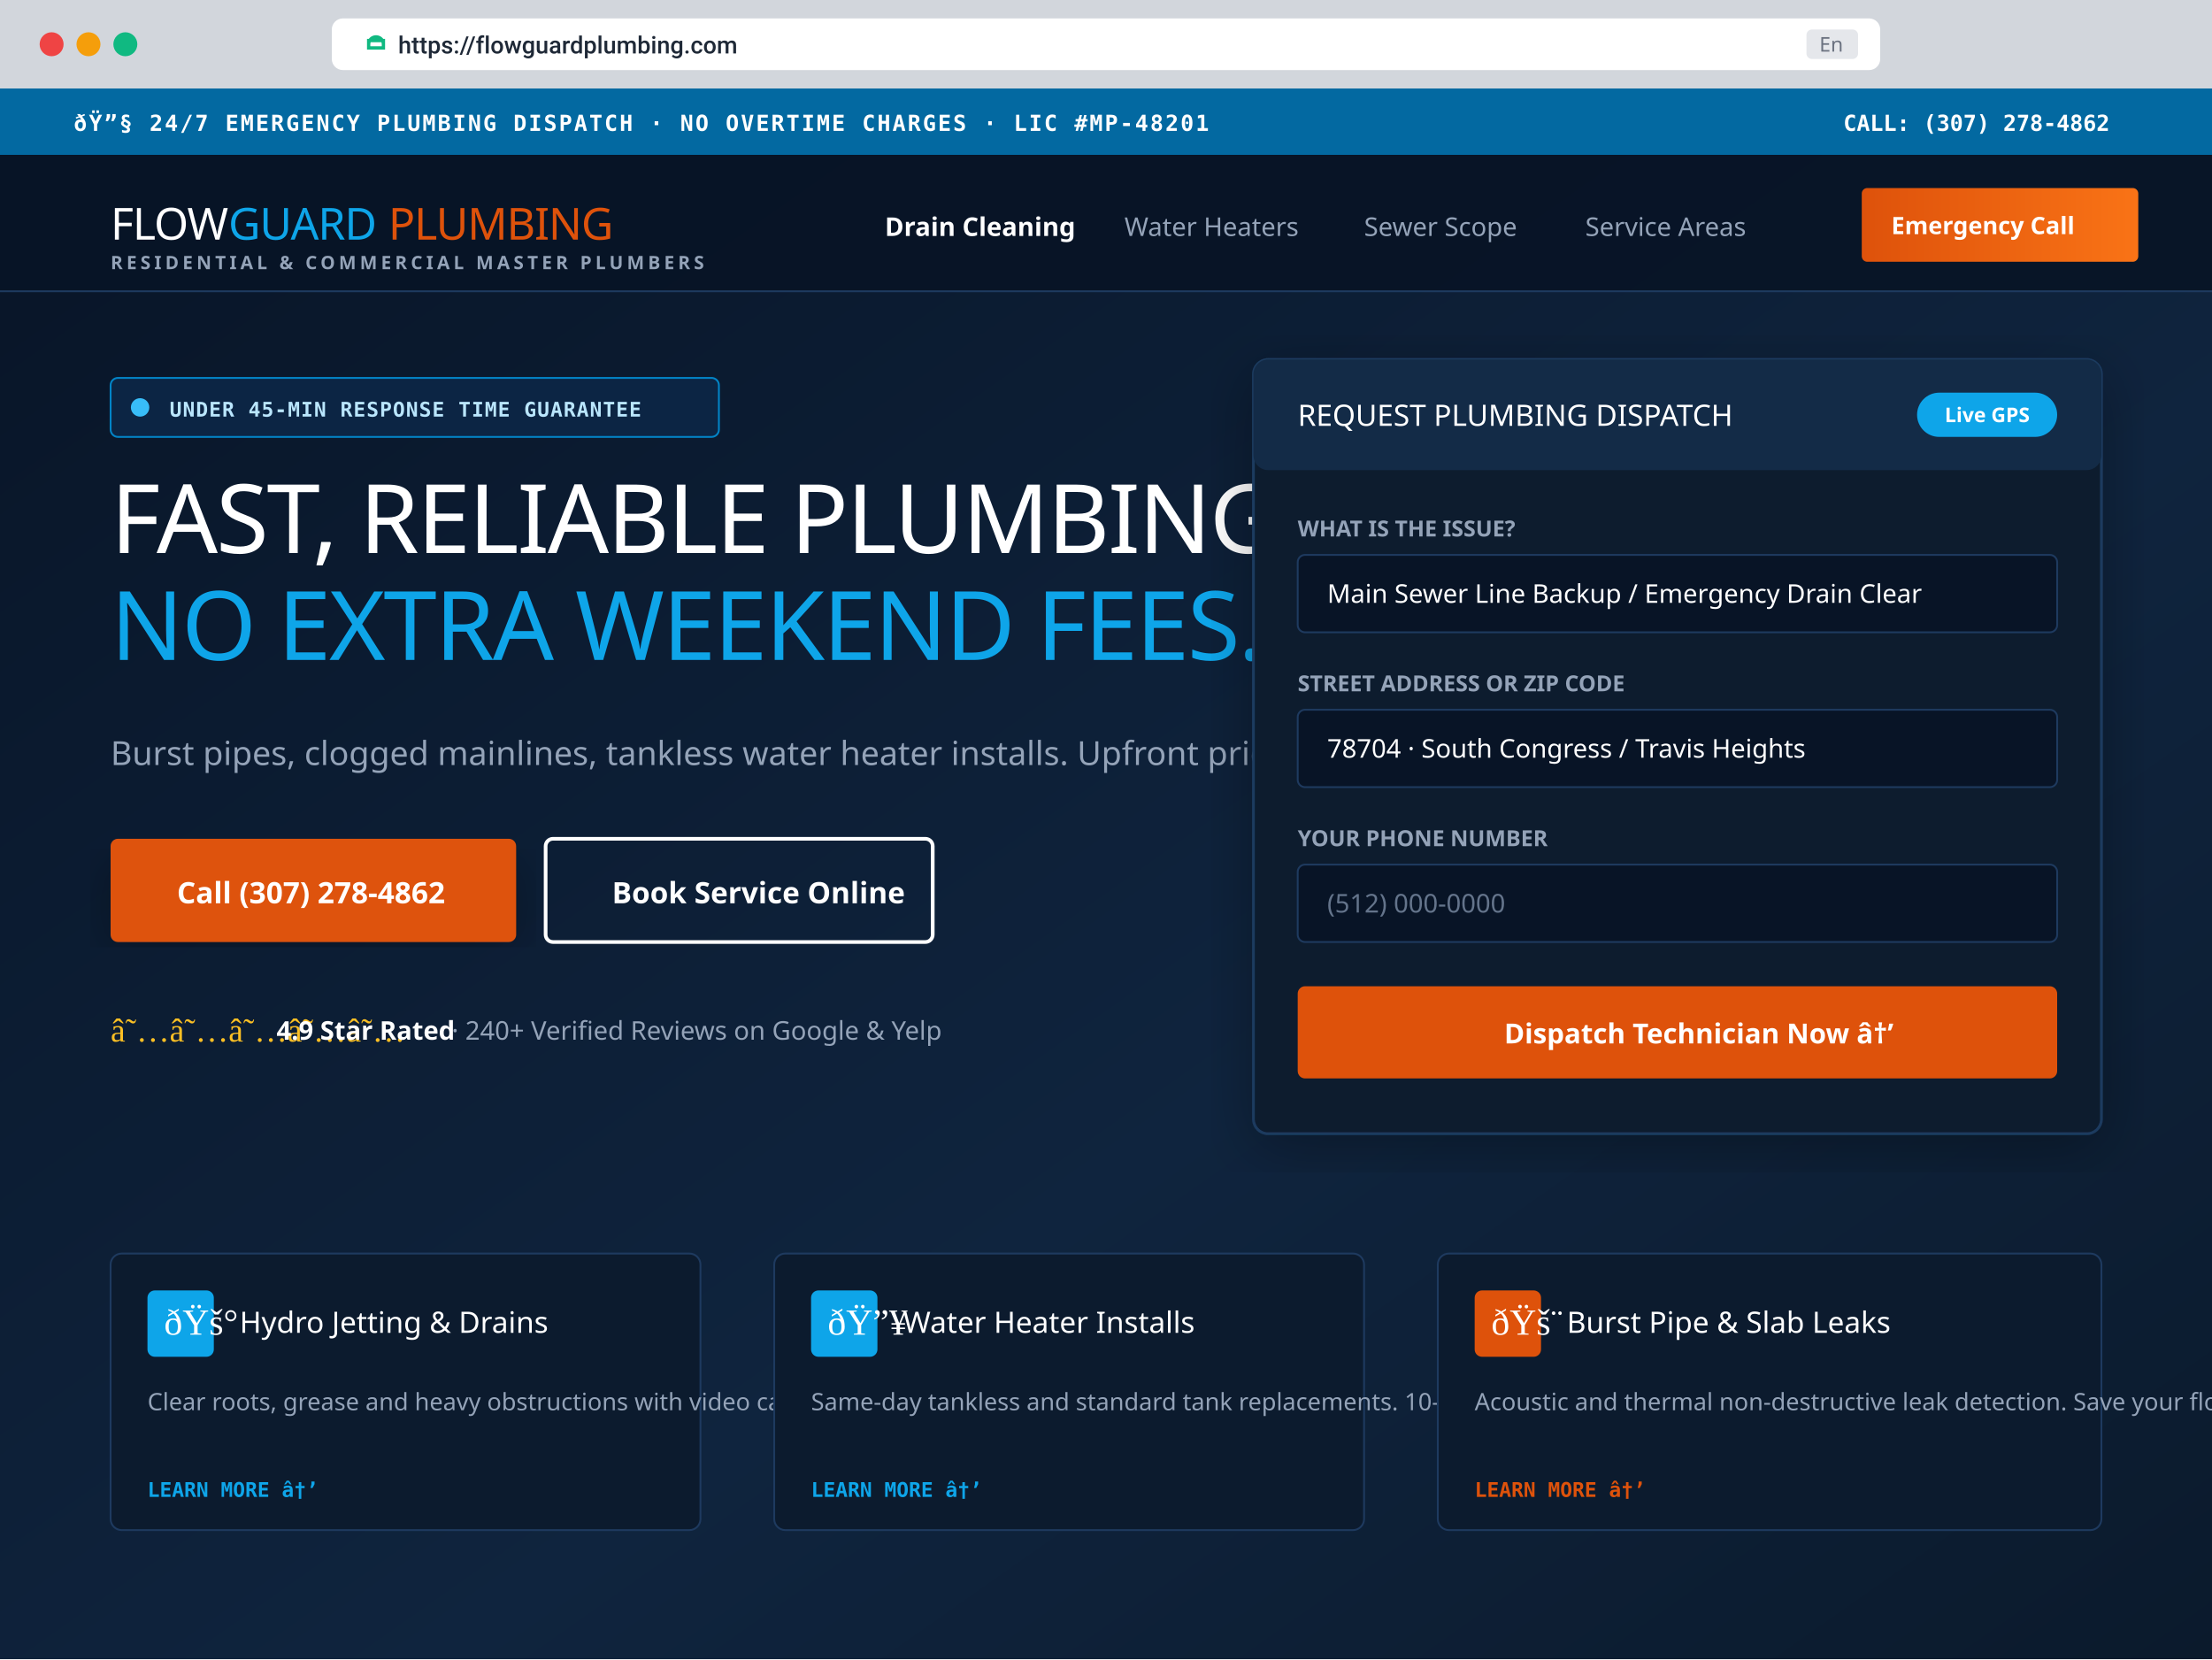
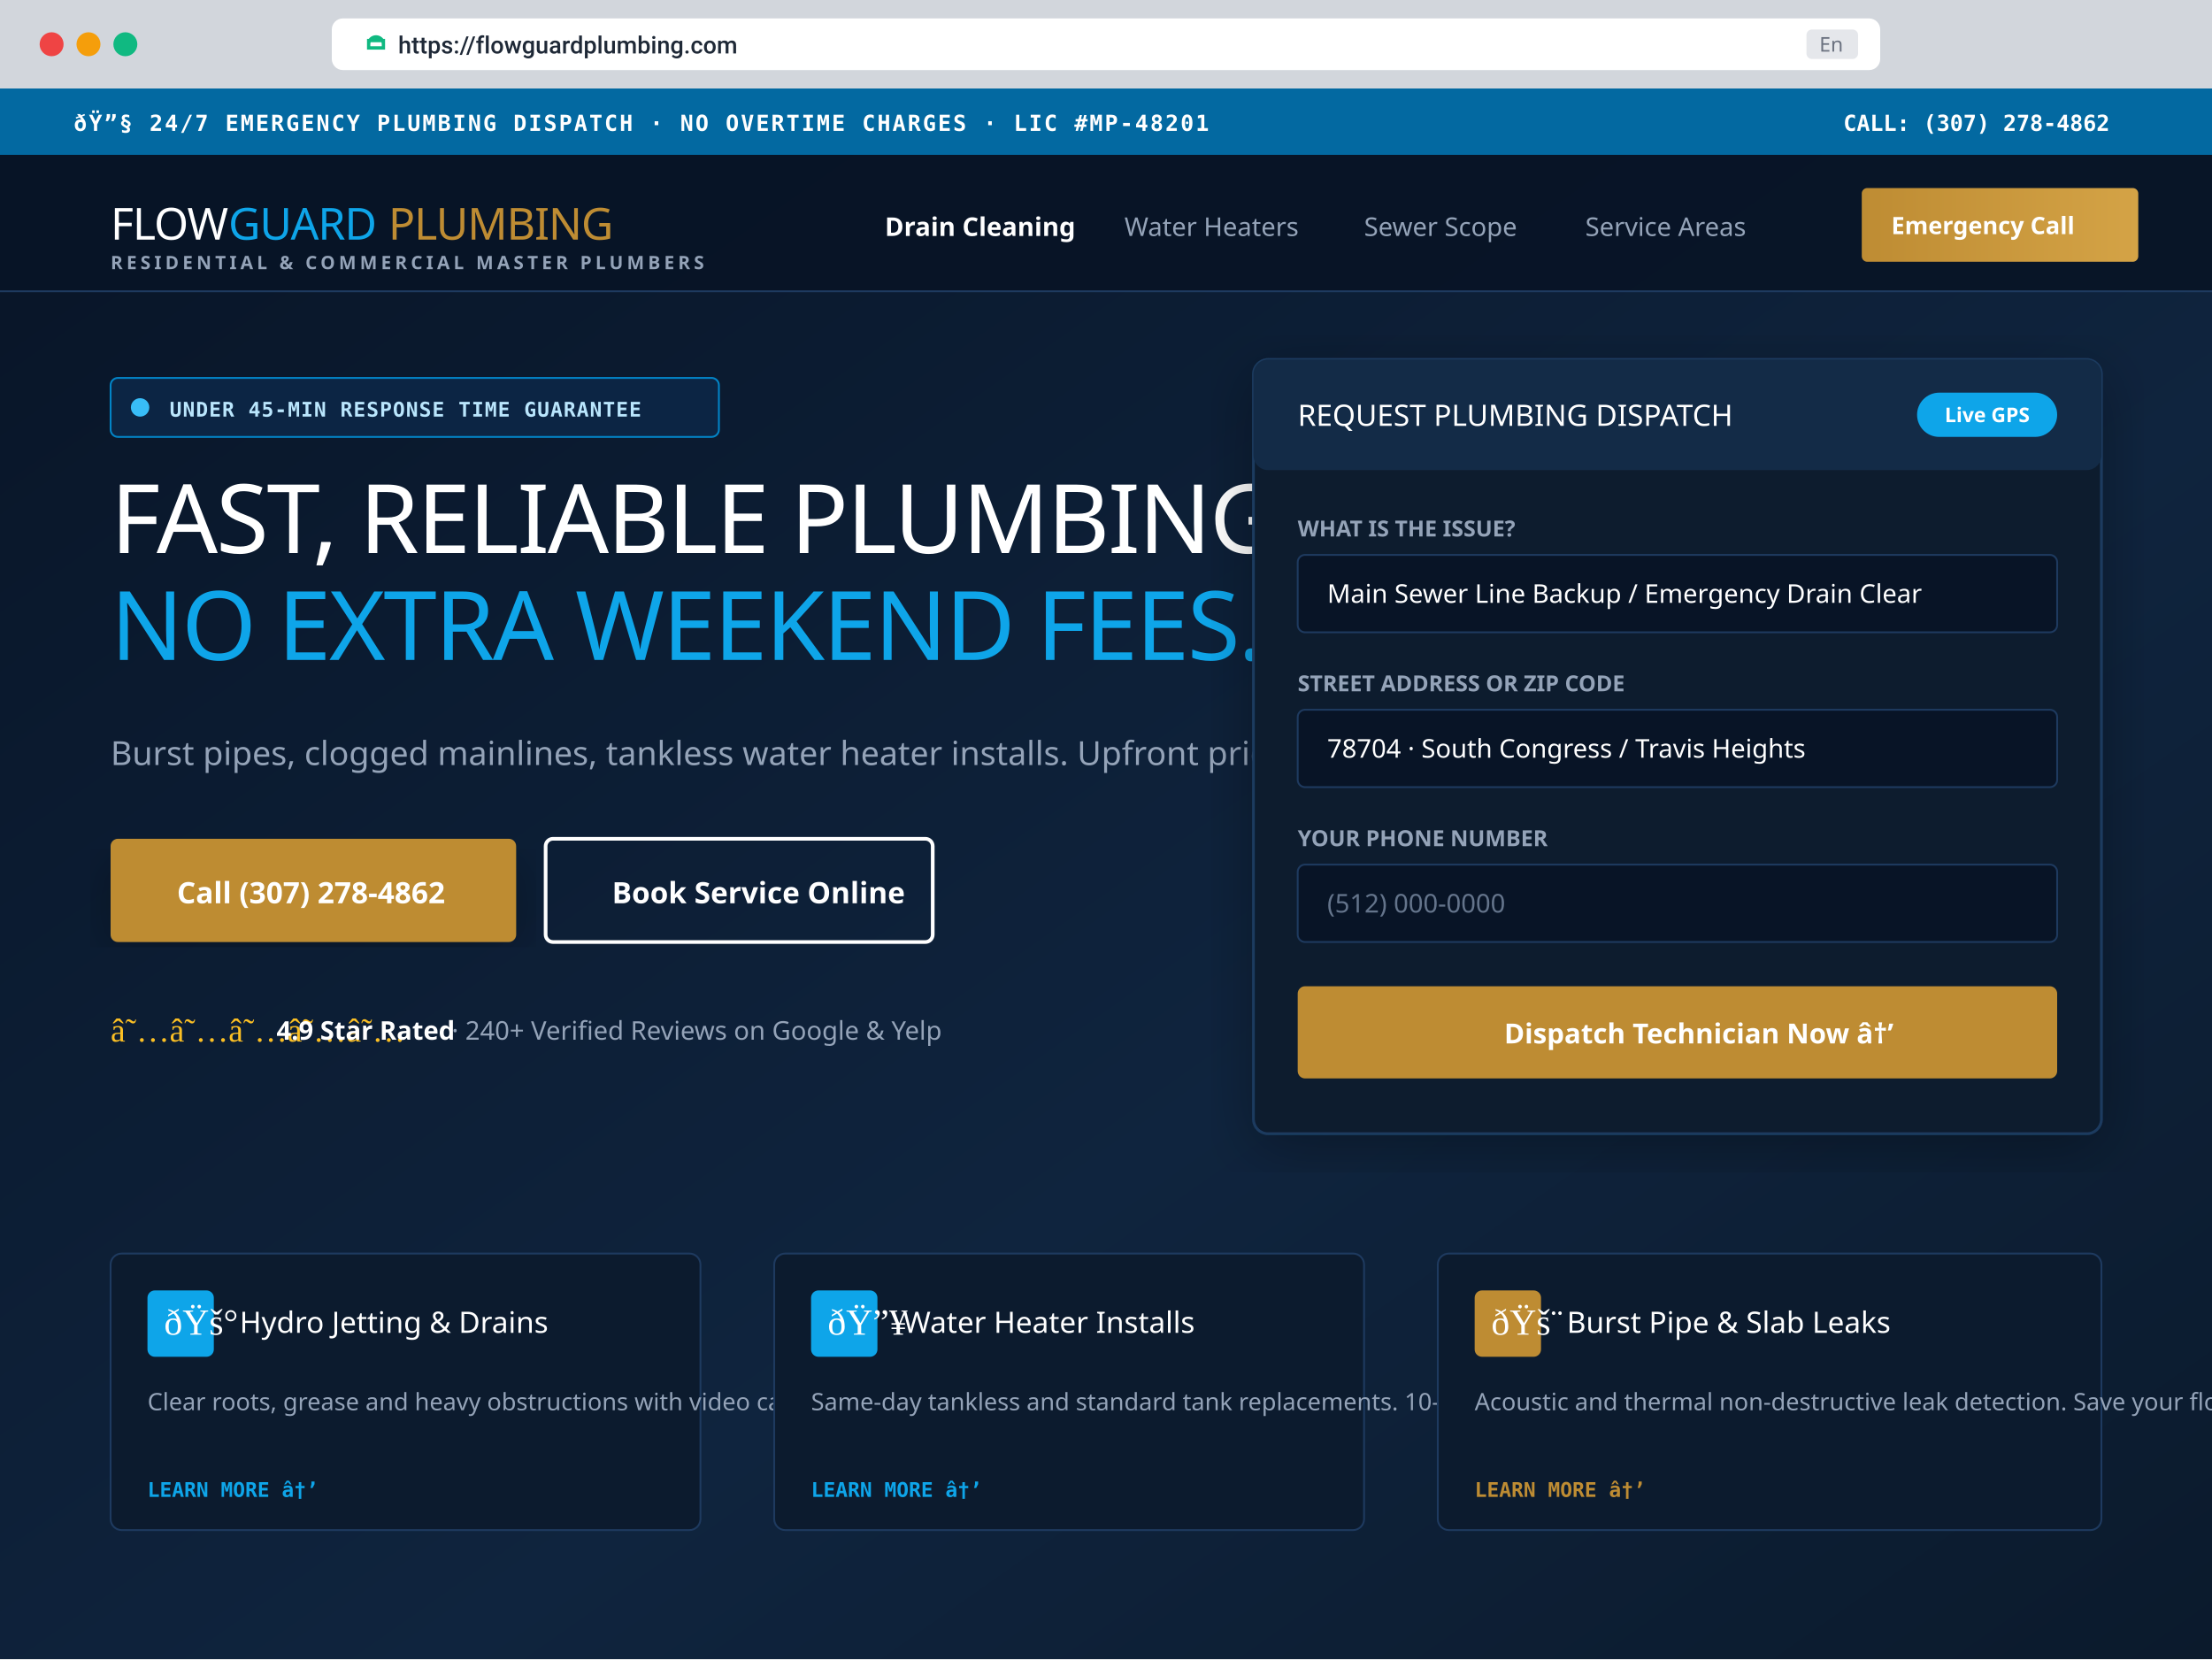
<svg xmlns="http://www.w3.org/2000/svg" viewBox="0 0 1200 900" width="1200" height="900">
  <defs>
    <linearGradient id="pGrad" x1="0" y1="0" x2="1" y2="1">
      <stop offset="0%" stop-color="#081426" />
      <stop offset="60%" stop-color="#0F243E" />
      <stop offset="100%" stop-color="#0B1A2C" />
    </linearGradient>
    <linearGradient id="pBlue" x1="0" y1="0" x2="1" y2="0">
      <stop offset="0%" stop-color="#0284C7" />
      <stop offset="100%" stop-color="#0EA5E9" />
    </linearGradient>
    <linearGradient id="pAccent" x1="0" y1="0" x2="1" y2="0">
-       <stop offset="0%" stop-color="#DE520B" />
-       <stop offset="100%" stop-color="#F97316" />
+       <stop offset="0%" stop-color="#BE8C33" />
+       <stop offset="100%" stop-color="#D4A346" />
    </linearGradient>
    <filter id="pShadow" x="-5%" y="-5%" width="110%" height="110%">
      <feDropShadow dx="0" dy="8" stdDeviation="16" flood-color="#000" flood-opacity="0.3" />
    </filter>
  </defs>
  <rect width="1200" height="900" fill="#E2E5E8" />
  <rect width="1200" height="48" fill="#D2D6DC" />
  <circle cx="28" cy="24" r="6.5" fill="#EF4444" />
  <circle cx="48" cy="24" r="6.5" fill="#F59E0B" />
  <circle cx="68" cy="24" r="6.5" fill="#10B981" />
  <rect x="180" y="10" width="840" height="28" rx="6" fill="#FFFFFF" />
  <path d="M200 24 A4 4 0 0 1 208 24 M204 20 L204 22 M200 22 L208 22 L208 26 L200 26 Z" stroke="#10B981" stroke-width="1.8" fill="none" />
  <text x="216" y="29" font-family="-apple-system, BlinkMacSystemFont, 'Segoe UI', Roboto, sans-serif" font-size="13" font-weight="500" fill="#1F2937">https://flowguardplumbing.com</text>
  <rect x="980" y="16" width="28" height="16" rx="3" fill="#E5E7EB" />
  <text x="987" y="28" font-family="sans-serif" font-size="11" fill="#6B7280">En</text>
  <rect y="48" width="1200" height="852" fill="url(#pGrad)" />
  <rect y="48" width="1200" height="36" fill="#0369A1" />
  <text x="40" y="71" font-family="'Roboto Mono', monospace" font-size="12" font-weight="600" fill="#FFFFFF" letter-spacing="1">ðŸ”§ 24/7 EMERGENCY PLUMBING DISPATCH · NO OVERTIME CHARGES · LIC #MP-48201</text>
  <text x="1000" y="71" font-family="'Roboto Mono', monospace" font-size="12" font-weight="700" fill="#FFFFFF">CALL: (307) 278-4862</text>
  <rect y="84" width="1200" height="74" fill="#081426" fill-opacity="0.95" />
  <line x1="0" y1="158" x2="1200" y2="158" stroke="#1E3A5F" stroke-width="1" />
  <text x="60" y="130" font-family="'Archivo Black', Impact, sans-serif" font-size="24" fill="#FFFFFF" letter-spacing="-0.5">FLOW<tspan fill="#0EA5E9">GUARD</tspan>
-     <tspan fill="#DE520B">PLUMBING</tspan>
+     <tspan fill="#BE8C33">PLUMBING</tspan>
  </text>
  <text x="60" y="146" font-family="sans-serif" font-size="10" font-weight="700" fill="#94A3B8" letter-spacing="2">RESIDENTIAL &amp; COMMERCIAL MASTER PLUMBERS</text>
  <text x="480" y="128" font-family="sans-serif" font-size="14" font-weight="600" fill="#FFFFFF">Drain Cleaning</text>
  <text x="610" y="128" font-family="sans-serif" font-size="14" font-weight="500" fill="#94A3B8">Water Heaters</text>
  <text x="740" y="128" font-family="sans-serif" font-size="14" font-weight="500" fill="#94A3B8">Sewer Scope</text>
  <text x="860" y="128" font-family="sans-serif" font-size="14" font-weight="500" fill="#94A3B8">Service Areas</text>
  <rect x="1010" y="102" width="150" height="40" rx="3" fill="url(#pAccent)" />
  <text x="1026" y="127" font-family="sans-serif" font-size="13" font-weight="700" fill="#FFFFFF">Emergency Call</text>
  <g transform="translate(60, 205)">
    <rect width="330" height="32" rx="4" fill="#0C2544" stroke="#0284C7" stroke-width="1" />
    <circle cx="16" cy="16" r="5" fill="#38BDF8" />
    <text x="32" y="21" font-family="'Roboto Mono', monospace" font-size="11" font-weight="600" fill="#BAE6FD" letter-spacing="0.5">UNDER 45-MIN RESPONSE TIME GUARANTEE</text>
  </g>
  <text x="60" y="300" font-family="'Archivo Black', Impact, sans-serif" font-size="52" fill="#FFFFFF" letter-spacing="-1">FAST, RELIABLE PLUMBING.</text>
  <text x="60" y="358" font-family="'Archivo Black', Impact, sans-serif" font-size="52" fill="#0EA5E9" letter-spacing="-1">NO EXTRA WEEKEND FEES.</text>
  <text x="60" y="415" font-family="sans-serif" font-size="18" fill="#94A3B8" font-weight="400">Burst pipes, clogged mainlines, tankless water heater installs. Upfront pricing before any work starts.</text>
-   <rect x="60" y="455" width="220" height="56" rx="4" fill="#DE520B" filter="url(#pShadow)" />
+   <rect x="60" y="455" width="220" height="56" rx="4" fill="#BE8C33" filter="url(#pShadow)" />
  <text x="96" y="490" font-family="sans-serif" font-size="16" font-weight="700" fill="#FFFFFF">Call (307) 278-4862</text>
  <rect x="296" y="455" width="210" height="56" rx="4" fill="none" stroke="#FFFFFF" stroke-width="2" />
  <text x="332" y="490" font-family="sans-serif" font-size="16" font-weight="700" fill="#FFFFFF">Book Service Online</text>
  <g transform="translate(60, 545)">
    <text x="0" y="20" font-size="18" fill="#FBBF24">â˜…â˜…â˜…â˜…â˜…</text>
    <text x="90" y="19" font-family="sans-serif" font-size="14" font-weight="700" fill="#FFFFFF">4.9 Star Rated</text>
    <text x="185" y="19" font-family="sans-serif" font-size="14" fill="#94A3B8">· 240+ Verified Reviews on Google &amp; Yelp</text>
  </g>
  <g transform="translate(680, 195)">
    <rect width="460" height="420" rx="8" fill="#0C1B2E" stroke="#1E3A5F" stroke-width="1.5" filter="url(#pShadow)" />
    <rect width="460" height="60" rx="8" fill="#132B47" />
    <text x="24" y="36" font-family="'Archivo Black', Impact, sans-serif" font-size="16" fill="#FFFFFF">REQUEST PLUMBING DISPATCH</text>
    <rect x="360" y="18" width="76" height="24" rx="12" fill="#0EA5E9" />
    <text x="375" y="34" font-family="sans-serif" font-size="11" font-weight="700" fill="#FFFFFF">Live GPS</text>
    <text x="24" y="96" font-family="sans-serif" font-size="12" font-weight="600" fill="#94A3B8">WHAT IS THE ISSUE?</text>
    <rect x="24" y="106" width="412" height="42" rx="4" fill="#081426" stroke="#1E3A5F" />
    <text x="40" y="132" font-family="sans-serif" font-size="14" fill="#FFFFFF">Main Sewer Line Backup / Emergency Drain Clear</text>
    <text x="24" y="180" font-family="sans-serif" font-size="12" font-weight="600" fill="#94A3B8">STREET ADDRESS OR ZIP CODE</text>
    <rect x="24" y="190" width="412" height="42" rx="4" fill="#081426" stroke="#1E3A5F" />
    <text x="40" y="216" font-family="sans-serif" font-size="14" fill="#FFFFFF">78704 · South Congress / Travis Heights</text>
    <text x="24" y="264" font-family="sans-serif" font-size="12" font-weight="600" fill="#94A3B8">YOUR PHONE NUMBER</text>
    <rect x="24" y="274" width="412" height="42" rx="4" fill="#081426" stroke="#1E3A5F" />
    <text x="40" y="300" font-family="sans-serif" font-size="14" fill="#64748B">(512) 000-0000</text>
-     <rect x="24" y="340" width="412" height="50" rx="4" fill="#DE520B" />
+     <rect x="24" y="340" width="412" height="50" rx="4" fill="#BE8C33" />
    <text x="136" y="371" font-family="sans-serif" font-size="15" font-weight="700" fill="#FFFFFF">Dispatch Technician Now â†’</text>
  </g>
  <g transform="translate(60, 680)">
    <rect width="320" height="150" rx="6" fill="#0C1B2E" stroke="#1E3A5F" stroke-width="1" />
    <rect x="20" y="20" width="36" height="36" rx="4" fill="#0EA5E9" />
    <text x="29" y="44" font-size="20" fill="#FFFFFF">ðŸš°</text>
    <text x="70" y="43" font-family="'Archivo Black', Impact, sans-serif" font-size="16" fill="#FFFFFF">Hydro Jetting &amp; Drains</text>
    <text x="20" y="85" font-family="sans-serif" font-size="13" fill="#94A3B8">Clear roots, grease and heavy obstructions with video camera sewer scope.</text>
    <text x="20" y="132" font-family="'Roboto Mono', monospace" font-size="11" font-weight="600" fill="#0EA5E9">LEARN MORE â†’</text>
  </g>
  <g transform="translate(420, 680)">
    <rect width="320" height="150" rx="6" fill="#0C1B2E" stroke="#1E3A5F" stroke-width="1" />
    <rect x="20" y="20" width="36" height="36" rx="4" fill="#0EA5E9" />
    <text x="29" y="44" font-size="20" fill="#FFFFFF">ðŸ”¥</text>
    <text x="70" y="43" font-family="'Archivo Black', Impact, sans-serif" font-size="16" fill="#FFFFFF">Water Heater Installs</text>
    <text x="20" y="85" font-family="sans-serif" font-size="13" fill="#94A3B8">Same-day tankless and standard tank replacements. 10-year warranty included.</text>
    <text x="20" y="132" font-family="'Roboto Mono', monospace" font-size="11" font-weight="600" fill="#0EA5E9">LEARN MORE â†’</text>
  </g>
  <g transform="translate(780, 680)">
    <rect width="360" height="150" rx="6" fill="#0C1B2E" stroke="#1E3A5F" stroke-width="1" />
-     <rect x="20" y="20" width="36" height="36" rx="4" fill="#DE520B" />
+     <rect x="20" y="20" width="36" height="36" rx="4" fill="#BE8C33" />
    <text x="29" y="44" font-size="20" fill="#FFFFFF">ðŸš¨</text>
    <text x="70" y="43" font-family="'Archivo Black', Impact, sans-serif" font-size="16" fill="#FFFFFF">Burst Pipe &amp; Slab Leaks</text>
    <text x="20" y="85" font-family="sans-serif" font-size="13" fill="#94A3B8">Acoustic and thermal non-destructive leak detection. Save your floors and foundation.</text>
-     <text x="20" y="132" font-family="'Roboto Mono', monospace" font-size="11" font-weight="600" fill="#DE520B">LEARN MORE â†’</text>
+     <text x="20" y="132" font-family="'Roboto Mono', monospace" font-size="11" font-weight="600" fill="#BE8C33">LEARN MORE â†’</text>
  </g>
</svg>
